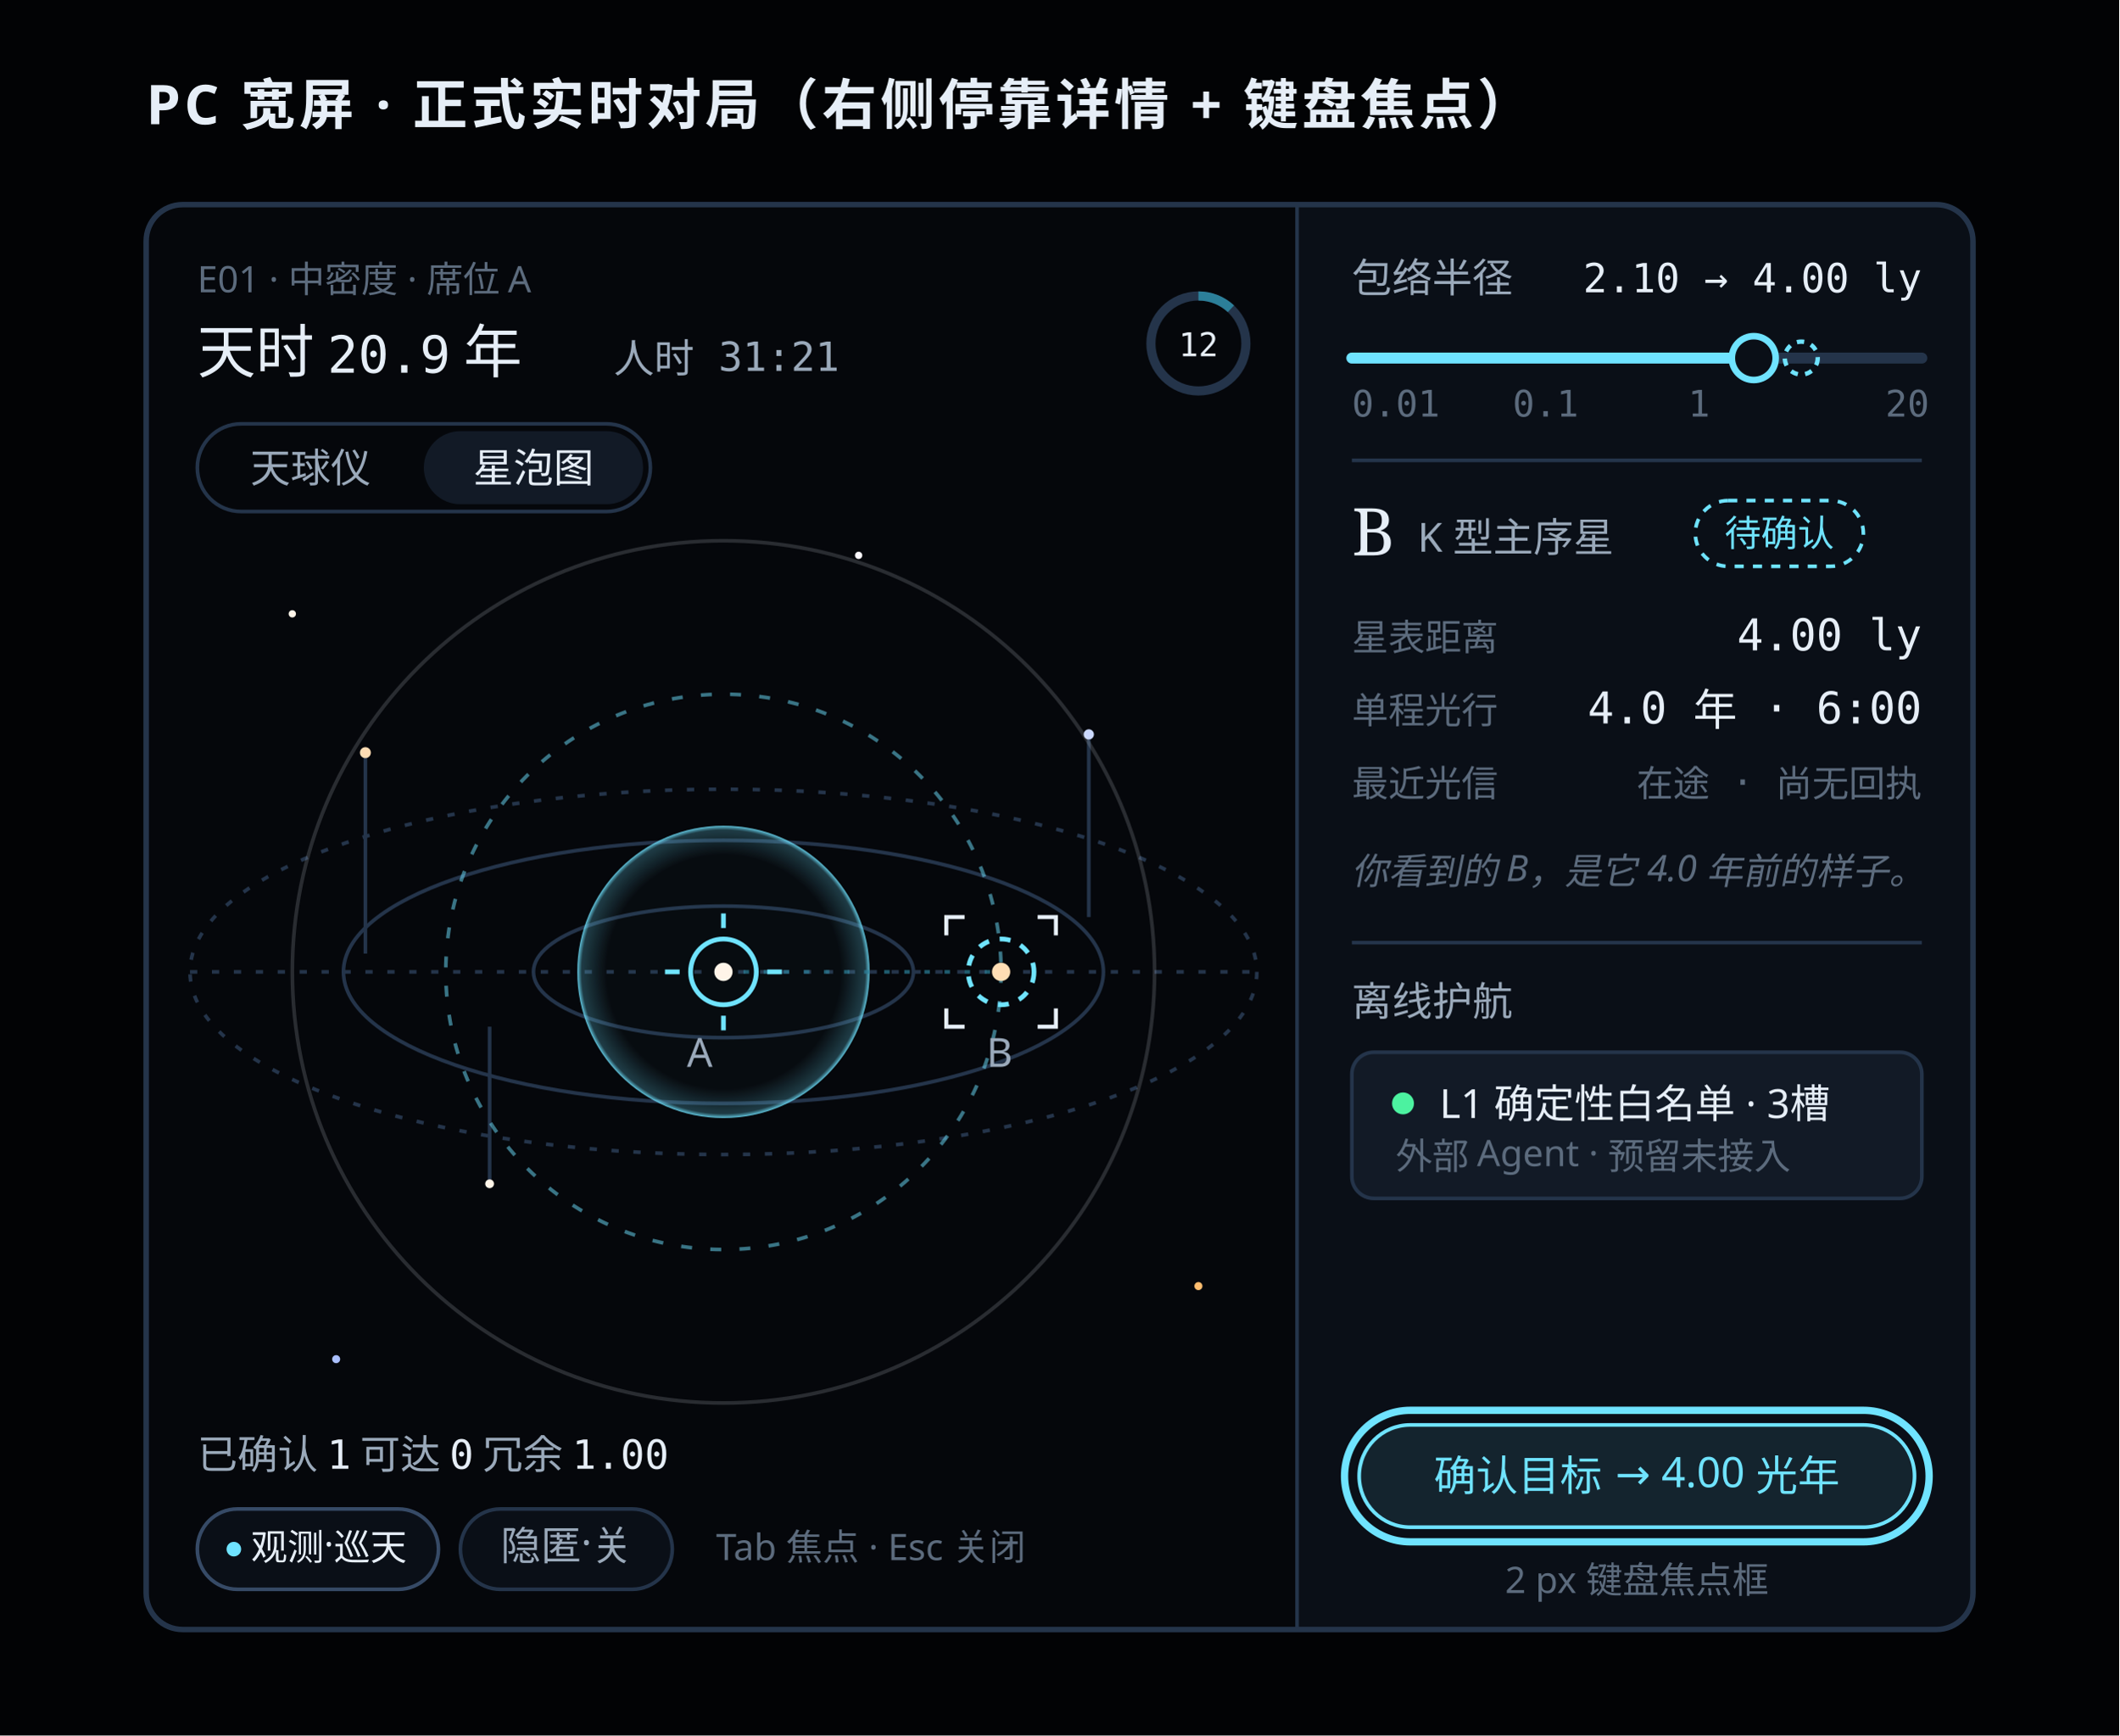
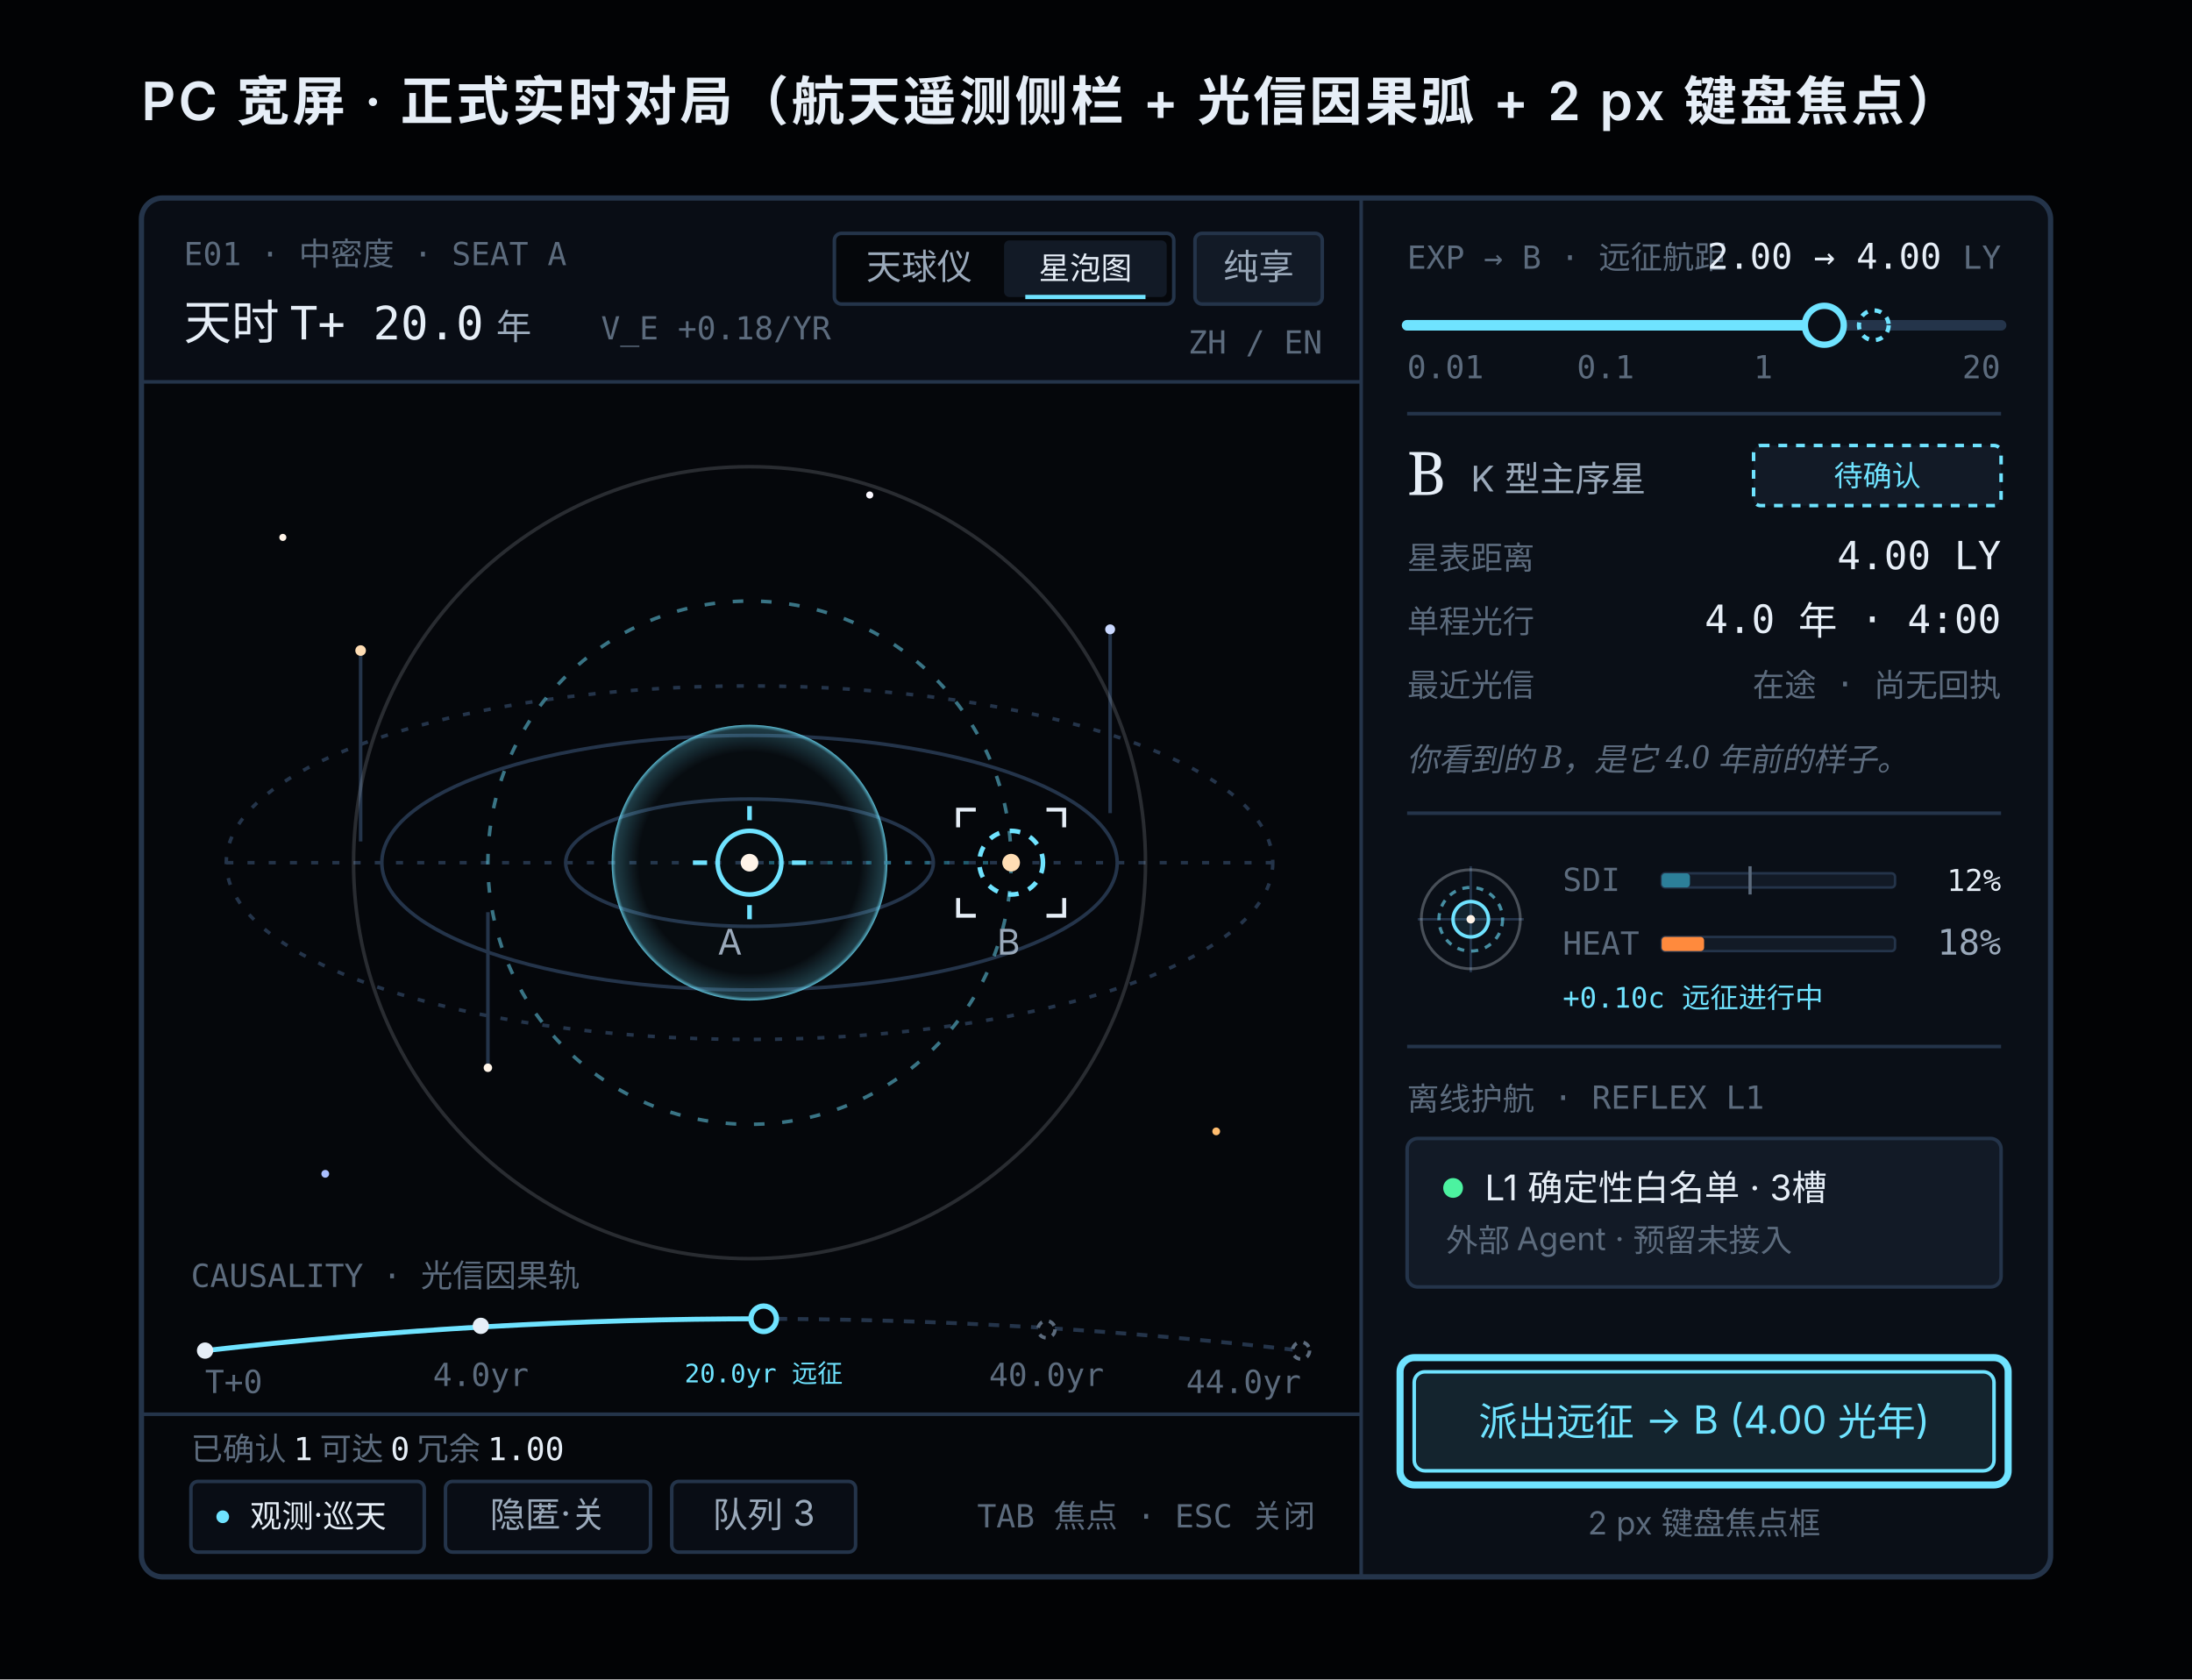
- <svg xmlns="http://www.w3.org/2000/svg" viewBox="0 0 580 475" width="580" height="475" font-family="PingFang SC, Noto Sans SC, sans-serif">
+ <svg xmlns="http://www.w3.org/2000/svg" viewBox="0 0 620 475" width="620" height="475" font-family="PingFang SC, Noto Sans SC, -apple-system, BlinkMacSystemFont, sans-serif">
  <defs>
    <radialGradient id="rimPC" r="0.5">
      <stop offset="0.80" stop-color="#6FE3FF" stop-opacity="0.02" />
      <stop offset="0.97" stop-color="#6FE3FF" stop-opacity="0.24" />
      <stop offset="1" stop-color="#6FE3FF" stop-opacity="0.85" />
    </radialGradient>
    <clipPath id="pcFrame">
-       <rect width="500" height="390" rx="10" />
+       <rect width="540" height="390" rx="6" />
    </clipPath>
  </defs>
  <style>
-     .t { fill:#E6EEF7; font-size:15px; font-weight:600; letter-spacing:1px; }
-     .lab { fill:#9AA9BA; font-size:11px; }
-     .lab3 { fill:#5C6B7D; font-size:10px; }
+     .t { fill:#E6EEF7; font-size:15px; font-weight:600; letter-spacing:0.8px; }
+     .lab { fill:#9AA9BA; font-size:10px; }
+     .lab3 { fill:#5C6B7D; font-size:9px; }
    .ink { fill:#E6EEF7; }
-     .mono { font-family:JetBrains Mono, SFMono-Regular, Menlo, monospace; }
+     .cyan { fill:#6FE3FF; }
+     .mono { font-family:JetBrains Mono, SFMono-Regular, Menlo, monospace; font-variant-numeric:tabular-nums; }
    .serif { font-family:Noto Serif SC, Source Han Serif SC, Songti SC, serif; }
-     .rule { stroke:#24344A; fill:none; }
+     .rule { stroke:#24344A; fill:none; stroke-width:1; }
+     .panel { fill:#0A0F17; fill-opacity:0.86; stroke:#24344A; stroke-width:1; }
  </style>
-   <rect width="580" height="475" fill="#020305" />
-   <text x="40" y="34" class="t">PC 宽屏 · 正式实时对局（右侧停靠详情 + 键盘焦点）</text>
+   <rect width="620" height="475" fill="#020305" />
+   <text x="40" y="34" class="t">PC 宽屏 · 正式实时对局（航天遥测侧栏 + 光信因果弧 + 2 px 键盘焦点）</text>
  <g transform="translate(40,56)">
    <g clip-path="url(#pcFrame)">
-       <rect width="500" height="390" fill="#05070B" />
-       <g transform="translate(158,210)">
+       <rect width="540" height="390" fill="#05070B" />
+       <g transform="translate(172,188)">
        <ellipse rx="52" ry="18" class="rule" />
        <ellipse rx="104" ry="36" class="rule" />
-         <ellipse rx="146" ry="50" class="rule" stroke-dasharray="2 4" />
-         <line x1="-146" y1="0" x2="146" y2="0" class="rule" stroke-dasharray="2 4" />
+         <ellipse rx="148" ry="50" class="rule" stroke-dasharray="2 4" />
+         <line x1="-148" y1="0" x2="148" y2="0" class="rule" stroke-dasharray="2 4" />
      </g>
      <g>
-         <line x1="60" y1="150" x2="60" y2="205" stroke="#24344A" />
-         <circle cx="60" cy="150" r="1.5" fill="#FFDDB4" />
-         <line x1="258" y1="145" x2="258" y2="195" stroke="#24344A" />
-         <circle cx="258" cy="145" r="1.4" fill="#CAD8FF" />
-         <line x1="94" y1="268" x2="94" y2="225" stroke="#24344A" />
-         <circle cx="94" cy="268" r="1.2" fill="#FFF4E8" />
-         <circle cx="40" cy="112" r="1" fill="#FFF4E8" />
-         <circle cx="288" cy="296" r="1.1" fill="#FFBD6F" />
-         <circle cx="195" cy="96" r="1" fill="#FBF8FF" />
-         <circle cx="52" cy="316" r="1.1" fill="#AABFFF" />
+         <line x1="62" y1="128" x2="62" y2="182" stroke="#24344A" />
+         <circle cx="62" cy="128" r="1.5" fill="#FFDDB4" />
+         <line x1="274" y1="122" x2="274" y2="174" stroke="#24344A" />
+         <circle cx="274" cy="122" r="1.4" fill="#CAD8FF" />
+         <line x1="98" y1="246" x2="98" y2="202" stroke="#24344A" />
+         <circle cx="98" cy="246" r="1.2" fill="#FFF4E8" />
+         <circle cx="40" cy="96" r="1" fill="#FFF4E8" />
+         <circle cx="304" cy="264" r="1.1" fill="#FFBD6F" />
+         <circle cx="206" cy="84" r="1" fill="#FBF8FF" />
+         <circle cx="52" cy="276" r="1.1" fill="#AABFFF" />
      </g>
-       <circle cx="158" cy="210" r="118" fill="none" stroke="#EAF2FF" stroke-opacity="0.16" />
-       <circle cx="158" cy="210" r="76" fill="none" stroke="#6FE3FF" stroke-opacity="0.5" stroke-dasharray="3 5" />
-       <circle cx="158" cy="210" r="40" fill="url(#rimPC)" />
-       <line x1="158" y1="210" x2="234" y2="210" stroke="#2C7F99" stroke-opacity="0.7" stroke-dasharray="1.5 4" />
-       <g transform="translate(158,210)" stroke="#6FE3FF" stroke-width="1.3" fill="none">
+       <circle cx="172" cy="188" r="112" fill="none" stroke="#EAF2FF" stroke-opacity="0.16" />
+       <circle cx="172" cy="188" r="74" fill="none" stroke="#6FE3FF" stroke-opacity="0.5" stroke-dasharray="3 5" />
+       <circle cx="172" cy="188" r="39" fill="url(#rimPC)" />
+       <line x1="172" y1="188" x2="246" y2="188" stroke="#2C7F99" stroke-opacity="0.7" stroke-dasharray="1.5 4" />
+       <g transform="translate(172,188)" stroke="#6FE3FF" stroke-width="1.3" fill="none">
        <circle r="2.5" fill="#FFF4E8" stroke="none" />
        <circle r="9" />
        <line x1="12" y1="0" x2="16" y2="0" />
        <line x1="-12" y1="0" x2="-16" y2="0" />
        <line x1="0" y1="12" x2="0" y2="16" />
        <line x1="0" y1="-12" x2="0" y2="-16" />
      </g>
-       <g transform="translate(234,210)">
+       <g transform="translate(246,188)">
        <circle r="2.5" fill="#FFDDB4" />
        <circle r="9" fill="none" stroke="#6FE3FF" stroke-width="1.3" stroke-dasharray="3 3" />
        <path d="M -15 -10 L -15 -15 L -10 -15 M 10 -15 L 15 -15 L 15 -10 M 15 10 L 15 15 L 10 15 M -10 15 L -15 15 L -15 10" fill="none" stroke="#E6EEF7" stroke-width="1.1" />
      </g>
-       <text x="148" y="236" class="lab">A</text>
-       <text x="230" y="236" class="lab">B</text>
-       <text x="14" y="24" class="lab3">E01 · 中密度 · 席位 A</text>
-       <text x="14" y="46" class="ink serif" font-size="16">天时 <tspan class="mono" font-size="14">20.9</tspan> 年</text>
-       <text x="128" y="46" class="lab mono" font-size="11">人时 31:21</text>
-       <rect x="14" y="60" width="124" height="24" rx="12" class="rule" />
-       <rect x="76" y="62" width="60" height="20" rx="10" fill="#121A26" />
-       <text x="45" y="76" text-anchor="middle" class="lab">天球仪</text>
-       <text x="106" y="76" text-anchor="middle" class="ink" font-size="11">星泡图</text>
-       <g transform="translate(288,38)">
-         <circle r="13" class="rule" stroke-width="2.5" />
-         <path d="M 0 -13 A 13 13 0 0 1 8.9 -9.5" fill="none" stroke="#2C7F99" stroke-width="2.5" />
-         <text y="3.5" text-anchor="middle" class="ink mono" font-size="9">12</text>
+       <text x="163" y="214" class="lab">A</text>
+       <text x="242" y="214" class="lab">B</text>
+       <rect x="0" y="0" width="345" height="52" fill="#0A0F17" fill-opacity="0.86" />
+       <line x1="0" y1="52" x2="345" y2="52" class="rule" />
+       <text x="12" y="19" class="lab3 mono" font-size="8.2">E01 · 中密度 · SEAT A</text>
+       <text x="12" y="40" class="ink serif" font-size="13.5">天时 <tspan class="mono" font-size="13">T+ 20.0</tspan>
+         <tspan class="lab" font-size="9.5">年</tspan>
+       </text>
+       <text x="130" y="40" class="lab3 mono" font-size="8.5">V_E +0.18/YR</text>
+       <rect x="196" y="10" width="96" height="20" rx="2" fill="#05070B" stroke="#24344A" />
+       <rect x="244" y="12" width="46" height="16" rx="1.5" fill="#121A26" />
+       <line x1="250" y1="28" x2="284" y2="28" stroke="#6FE3FF" stroke-width="1.2" />
+       <text x="220" y="23" text-anchor="middle" class="lab" font-size="8.8">天球仪</text>
+       <text x="267" y="23" text-anchor="middle" class="ink" font-size="8.8">星泡图</text>
+       <rect x="298" y="10" width="36" height="20" rx="2" fill="#121A26" stroke="#24344A" />
+       <text x="316" y="23" text-anchor="middle" class="lab" font-size="8.5">纯享</text>
+       <text x="334" y="44" text-anchor="end" class="lab3 mono" font-size="7.8">ZH / EN</text>
+       <g>
+         <text x="14" y="308" class="lab3 mono" font-size="7.5">CAUSALITY · 光信因果轨</text>
+         <path d="M 18 326 Q 172 308 328 326" fill="none" stroke="#24344A" stroke-width="1.1" stroke-dasharray="3 3" />
+         <path d="M 18 326 Q 98 317 176 317" fill="none" stroke="#6FE3FF" stroke-width="1.4" />
+         <circle cx="18" cy="326" r="2.3" fill="#E6EEF7" />
+         <circle cx="96" cy="319" r="2.3" fill="#E6EEF7" />
+         <circle cx="176" cy="317" r="3.6" fill="#05070B" stroke="#6FE3FF" stroke-width="1.5" />
+         <circle cx="256" cy="320" r="2.4" fill="#05070B" stroke="#5C6B7D" stroke-dasharray="2 2" />
+         <circle cx="328" cy="326" r="2.4" fill="#05070B" stroke="#5C6B7D" stroke-dasharray="2 2" />
+         <text x="18" y="338" class="lab3 mono" font-size="7.2">T+0</text>
+         <text x="96" y="336" text-anchor="middle" class="lab3 mono" font-size="7.2">4.0yr</text>
+         <text x="176" y="335" text-anchor="middle" class="cyan mono" font-size="7.2">20.0yr 远征</text>
+         <text x="256" y="336" text-anchor="middle" class="lab3 mono" font-size="7.2">40.0yr</text>
+         <text x="328" y="338" text-anchor="end" class="lab3 mono" font-size="7.2">44.0yr</text>
      </g>
-       <text x="14" y="346" class="lab">已确认 <tspan class="ink mono">1</tspan>   可达 <tspan class="ink mono">0</tspan>   冗余 <tspan class="ink mono">1.00</tspan>
+       <line x1="0" y1="344" x2="345" y2="344" class="rule" />
+       <text x="14" y="357" class="lab3">已确认 <tspan class="ink mono">1</tspan>   可达 <tspan class="ink mono">0</tspan>   冗余 <tspan class="ink mono">1.00</tspan>
      </text>
-       <rect x="14" y="357" width="66" height="22" rx="11" fill="#0A0F17" stroke="#364A66" />
-       <circle cx="24" cy="368" r="2" fill="#6FE3FF" />
-       <text x="50" y="371" text-anchor="middle" class="ink" font-size="10">观测·巡天</text>
-       <rect x="86" y="357" width="58" height="22" rx="11" fill="#0A0F17" stroke="#24344A" />
-       <text x="115" y="371" text-anchor="middle" class="lab" font-size="10">隐匿·关</text>
-       <text x="156" y="371" class="lab3">Tab 焦点 · Esc 关闭</text>
-       <rect x="315" y="0" width="185" height="390" fill="#0A0F17" />
-       <line x1="315" y1="0" x2="315" y2="390" class="rule" />
-       <text x="330" y="24" class="lab">包络半径</text>
-       <text x="486" y="24" text-anchor="end" class="ink mono" font-size="11">2.10 → 4.00 ly</text>
-       <line x1="330" y1="42" x2="486" y2="42" stroke="#24344A" stroke-width="3" stroke-linecap="round" />
-       <line x1="330" y1="42" x2="440" y2="42" stroke="#6FE3FF" stroke-width="3" stroke-linecap="round" />
-       <circle cx="453" cy="42" r="4.5" fill="none" stroke="#6FE3FF" stroke-width="1.2" stroke-dasharray="2 2" />
-       <circle cx="440" cy="42" r="6" fill="#0A0F17" stroke="#6FE3FF" stroke-width="1.8" />
-       <text x="330" y="58" class="lab3 mono">0.01</text>
-       <text x="374" y="58" class="lab3 mono">0.1</text>
-       <text x="422" y="58" class="lab3 mono">1</text>
-       <text x="476" y="58" class="lab3 mono">20</text>
-       <line x1="330" y1="70" x2="486" y2="70" class="rule" />
-       <text x="330" y="96" class="ink serif" font-size="18">B</text>
-       <text x="348" y="95" class="lab">K 型主序星</text>
-       <rect x="424" y="81" width="46" height="18" rx="9" fill="none" stroke="#6FE3FF" stroke-dasharray="2.5 2.5" />
-       <text x="447" y="93.5" text-anchor="middle" fill="#6FE3FF" font-size="10">待确认</text>
-       <text x="330" y="122" class="lab3">星表距离</text>
-       <text x="486" y="122" text-anchor="end" class="ink mono" font-size="12">4.00 ly</text>
-       <text x="330" y="142" class="lab3">单程光行</text>
-       <text x="486" y="142" text-anchor="end" class="ink mono" font-size="12">4.0 年 · 6:00</text>
-       <text x="330" y="162" class="lab3">最近光信</text>
-       <text x="486" y="162" text-anchor="end" class="lab3 mono">在途 · 尚无回执</text>
-       <text x="330" y="186" class="lab3" font-style="italic">你看到的 B，是它 4.0 年前的样子。</text>
-       <line x1="330" y1="202" x2="486" y2="202" class="rule" />
-       <text x="330" y="222" class="lab">离线护航</text>
-       <rect x="330" y="232" width="156" height="40" rx="6" fill="#121A26" stroke="#24344A" />
-       <circle cx="344" cy="246" r="3" fill="#4CF2A0" />
-       <text x="354" y="250" class="ink" font-size="11">L1 确定性白名单 · 3槽</text>
-       <text x="342" y="264" class="lab3">外部 Agent · 预留未接入</text>
-       <rect x="328" y="330" width="160" height="36" rx="18" fill="none" stroke="#6FE3FF" stroke-width="2" />
-       <rect x="332" y="334" width="152" height="28" rx="14" fill="#6FE3FF" fill-opacity="0.10" stroke="#6FE3FF" stroke-width="1" />
-       <text x="408" y="352" text-anchor="middle" fill="#6FE3FF" font-size="11.5">确认目标 → 4.00 光年</text>
-       <text x="408" y="380" text-anchor="middle" class="lab3">2 px 键盘焦点框</text>
+       <rect x="14" y="363" width="66" height="20" rx="2" class="panel" />
+       <circle cx="23" cy="373" r="1.8" fill="#6FE3FF" />
+       <text x="50" y="376" text-anchor="middle" class="ink" font-size="9">观测·巡天</text>
+       <rect x="86" y="363" width="58" height="20" rx="2" class="panel" />
+       <text x="115" y="376" text-anchor="middle" class="lab" font-size="9">隐匿·关</text>
+       <rect x="150" y="363" width="52" height="20" rx="2" class="panel" />
+       <text x="176" y="376" text-anchor="middle" class="lab" font-size="9">队列 3</text>
+       <text x="332" y="376" text-anchor="end" class="lab3 mono" font-size="8">TAB 焦点 · ESC 关闭</text>
+       <rect x="345" y="0" width="195" height="390" fill="#0A0F17" />
+       <line x1="345" y1="0" x2="345" y2="390" class="rule" />
+       <text x="358" y="20" class="lab3 mono" font-size="8">EXP → B · 远征航距</text>
+       <text x="526" y="20" text-anchor="end" class="ink mono" font-size="10">2.00 → 4.00 <tspan class="lab3" font-size="8">LY</tspan>
+       </text>
+       <line x1="358" y1="36" x2="526" y2="36" stroke="#24344A" stroke-width="3" stroke-linecap="round" />
+       <line x1="358" y1="36" x2="476" y2="36" stroke="#6FE3FF" stroke-width="3" stroke-linecap="round" />
+       <circle cx="490" cy="36" r="4.2" fill="none" stroke="#6FE3FF" stroke-width="1.2" stroke-dasharray="2 2" />
+       <circle cx="476" cy="36" r="5.5" fill="#0A0F17" stroke="#6FE3FF" stroke-width="1.8" />
+       <text x="358" y="51" class="lab3 mono" font-size="8">0.01</text>
+       <text x="406" y="51" class="lab3 mono" font-size="8">0.1</text>
+       <text x="456" y="51" class="lab3 mono" font-size="8">1</text>
+       <text x="515" y="51" class="lab3 mono" font-size="8">20</text>
+       <line x1="358" y1="61" x2="526" y2="61" class="rule" />
+       <text x="358" y="84" class="ink serif" font-size="17">B</text>
+       <text x="376" y="83" class="lab">K 型主序星</text>
+       <rect x="456" y="70" width="70" height="17" rx="2" fill="#121A26" stroke="#6FE3FF" stroke-dasharray="2.5 2.5" />
+       <text x="491" y="81.5" text-anchor="middle" class="cyan mono" font-size="8.2">待确认</text>
+       <text x="358" y="105" class="lab3 mono" font-size="8.5">星表距离</text>
+       <text x="526" y="105" text-anchor="end" class="ink mono" font-size="11">4.00 LY</text>
+       <text x="358" y="123" class="lab3 mono" font-size="8.5">单程光行</text>
+       <text x="526" y="123" text-anchor="end" class="ink mono" font-size="11">4.0 年 · 4:00</text>
+       <text x="358" y="141" class="lab3 mono" font-size="8.5">最近光信</text>
+       <text x="526" y="141" text-anchor="end" class="lab3 mono" font-size="9.5">在途 · 尚无回执</text>
+       <text x="358" y="162" class="lab3 serif" font-size="9.5" font-style="italic">你看到的 B，是它 4.0 年前的样子。</text>
+       <line x1="358" y1="174" x2="526" y2="174" class="rule" />
+       <g transform="translate(376,204)">
+         <line x1="-15" y1="0" x2="15" y2="0" stroke="#24344A" stroke-width="0.7" />
+         <line x1="0" y1="-15" x2="0" y2="15" stroke="#24344A" stroke-width="0.7" />
+         <circle r="14" fill="none" stroke="#EAF2FF" stroke-opacity="0.28" stroke-width="0.8" />
+         <circle r="9" fill="none" stroke="#6FE3FF" stroke-opacity="0.6" stroke-width="0.9" stroke-dasharray="2 2" />
+         <circle r="5" fill="#6FE3FF" fill-opacity="0.1" stroke="#6FE3FF" stroke-width="1" />
+         <circle r="1.2" fill="#FFF4E8" />
+       </g>
+       <text x="402" y="196" class="lab3 mono" font-size="8">SDI</text>
+       <rect x="430" y="191" width="66" height="4" rx="1" fill="#121A26" stroke="#24344A" stroke-width="0.7" />
+       <rect x="430" y="191" width="8" height="4" rx="1" fill="#2C7F99" />
+       <line x1="455" y1="189" x2="455" y2="197" stroke="#5C6B7D" stroke-width="0.9" />
+       <text x="526" y="196" text-anchor="end" class="ink mono" font-size="8.5">12%</text>
+       <text x="402" y="214" class="lab3 mono" font-size="8">HEAT</text>
+       <rect x="430" y="209" width="66" height="4" rx="1" fill="#121A26" stroke="#24344A" stroke-width="0.7" />
+       <rect x="430" y="209" width="12" height="4" rx="1" fill="#FF8A3D" />
+       <text x="526" y="214" text-anchor="end" class="lab mono" font-size="8.5">18%</text>
+       <text x="402" y="229" class="cyan mono" font-size="8">+0.10c  远征进行中</text>
+       <line x1="358" y1="240" x2="526" y2="240" class="rule" />
+       <text x="358" y="258" class="lab3 mono" font-size="8.5">离线护航 · REFLEX L1</text>
+       <rect x="358" y="266" width="168" height="42" rx="3" fill="#121A26" stroke="#24344A" />
+       <circle cx="371" cy="280" r="2.8" fill="#4CF2A0" />
+       <text x="380" y="283.5" class="ink" font-size="10">L1 确定性白名单 · 3槽</text>
+       <text x="369" y="298" class="lab3" font-size="9">外部 Agent · 预留未接入</text>
+       <rect x="356" y="328" width="172" height="36" rx="4" fill="none" stroke="#6FE3FF" stroke-width="2" />
+       <rect x="360" y="332" width="164" height="28" rx="3" fill="#6FE3FF" fill-opacity="0.10" stroke="#6FE3FF" stroke-width="1" />
+       <text x="442" y="350" text-anchor="middle" fill="#6FE3FF" font-size="11">派出远征 → B (4.00 光年)</text>
+       <text x="442" y="378" text-anchor="middle" class="lab3">2 px 键盘焦点框</text>
    </g>
-     <rect width="500" height="390" rx="10" fill="none" stroke="#24344A" stroke-width="1.5" />
+     <rect width="540" height="390" rx="6" fill="none" stroke="#24344A" stroke-width="1.5" />
  </g>
</svg>
